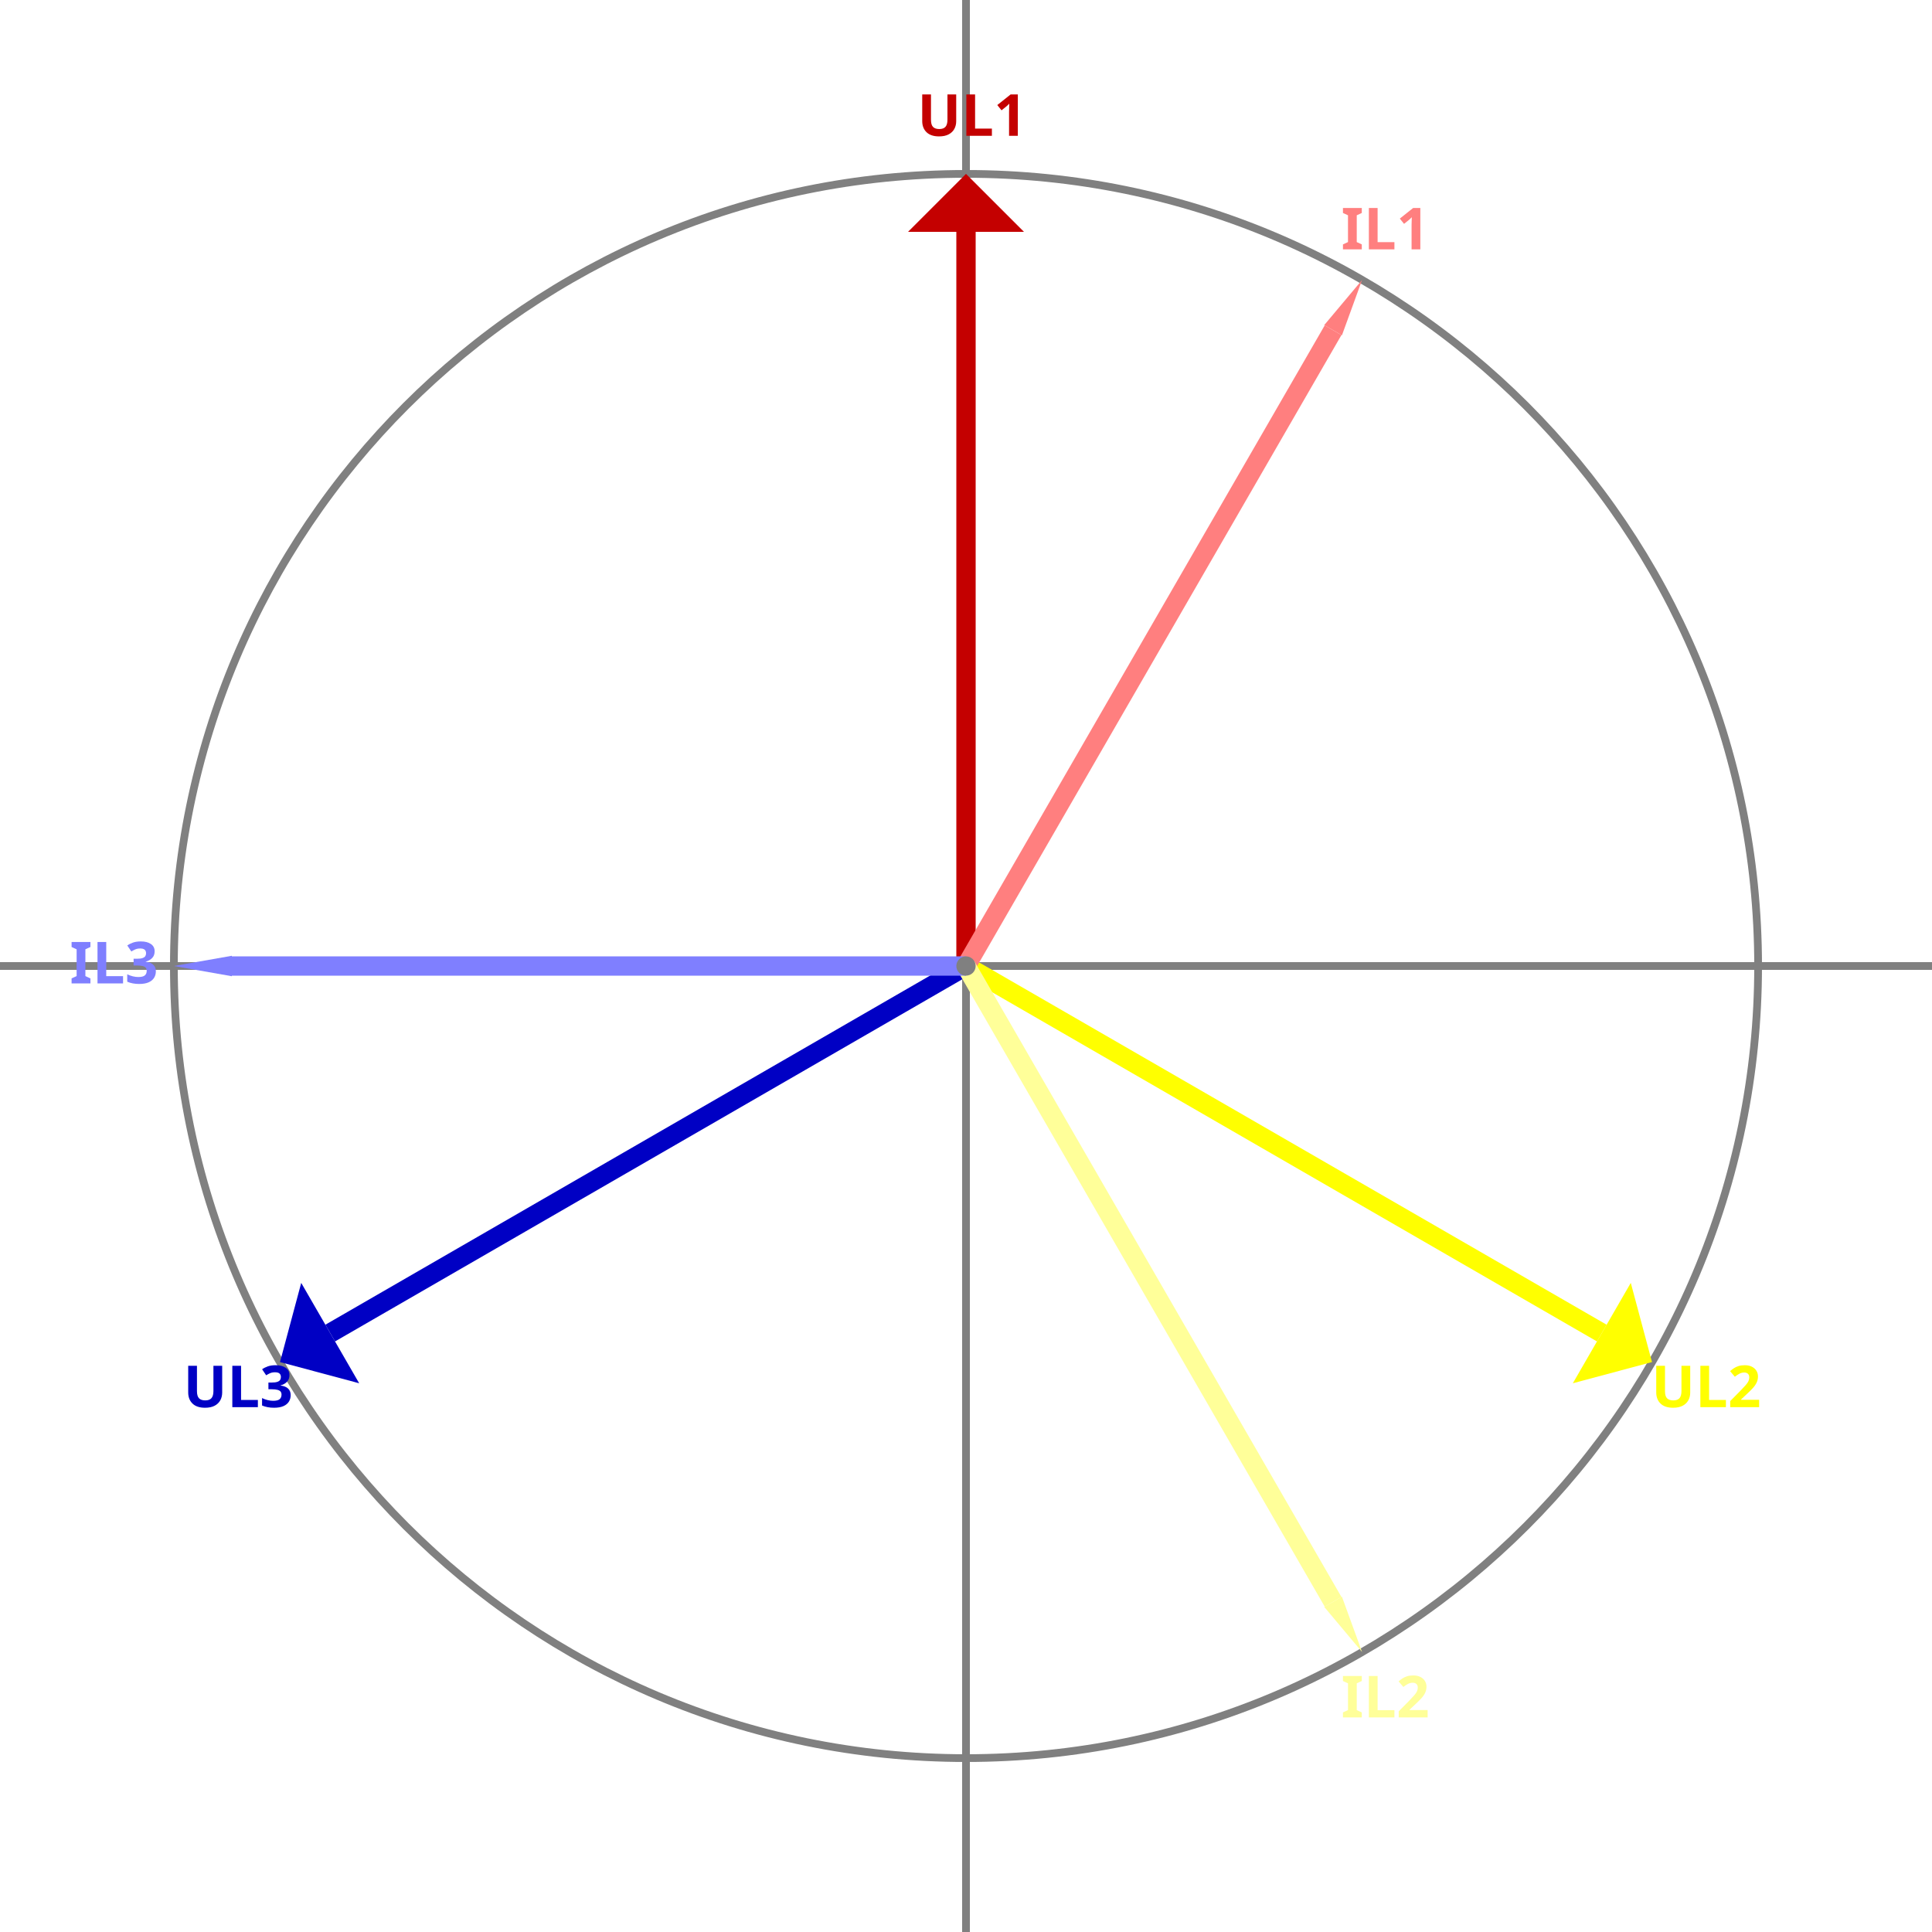
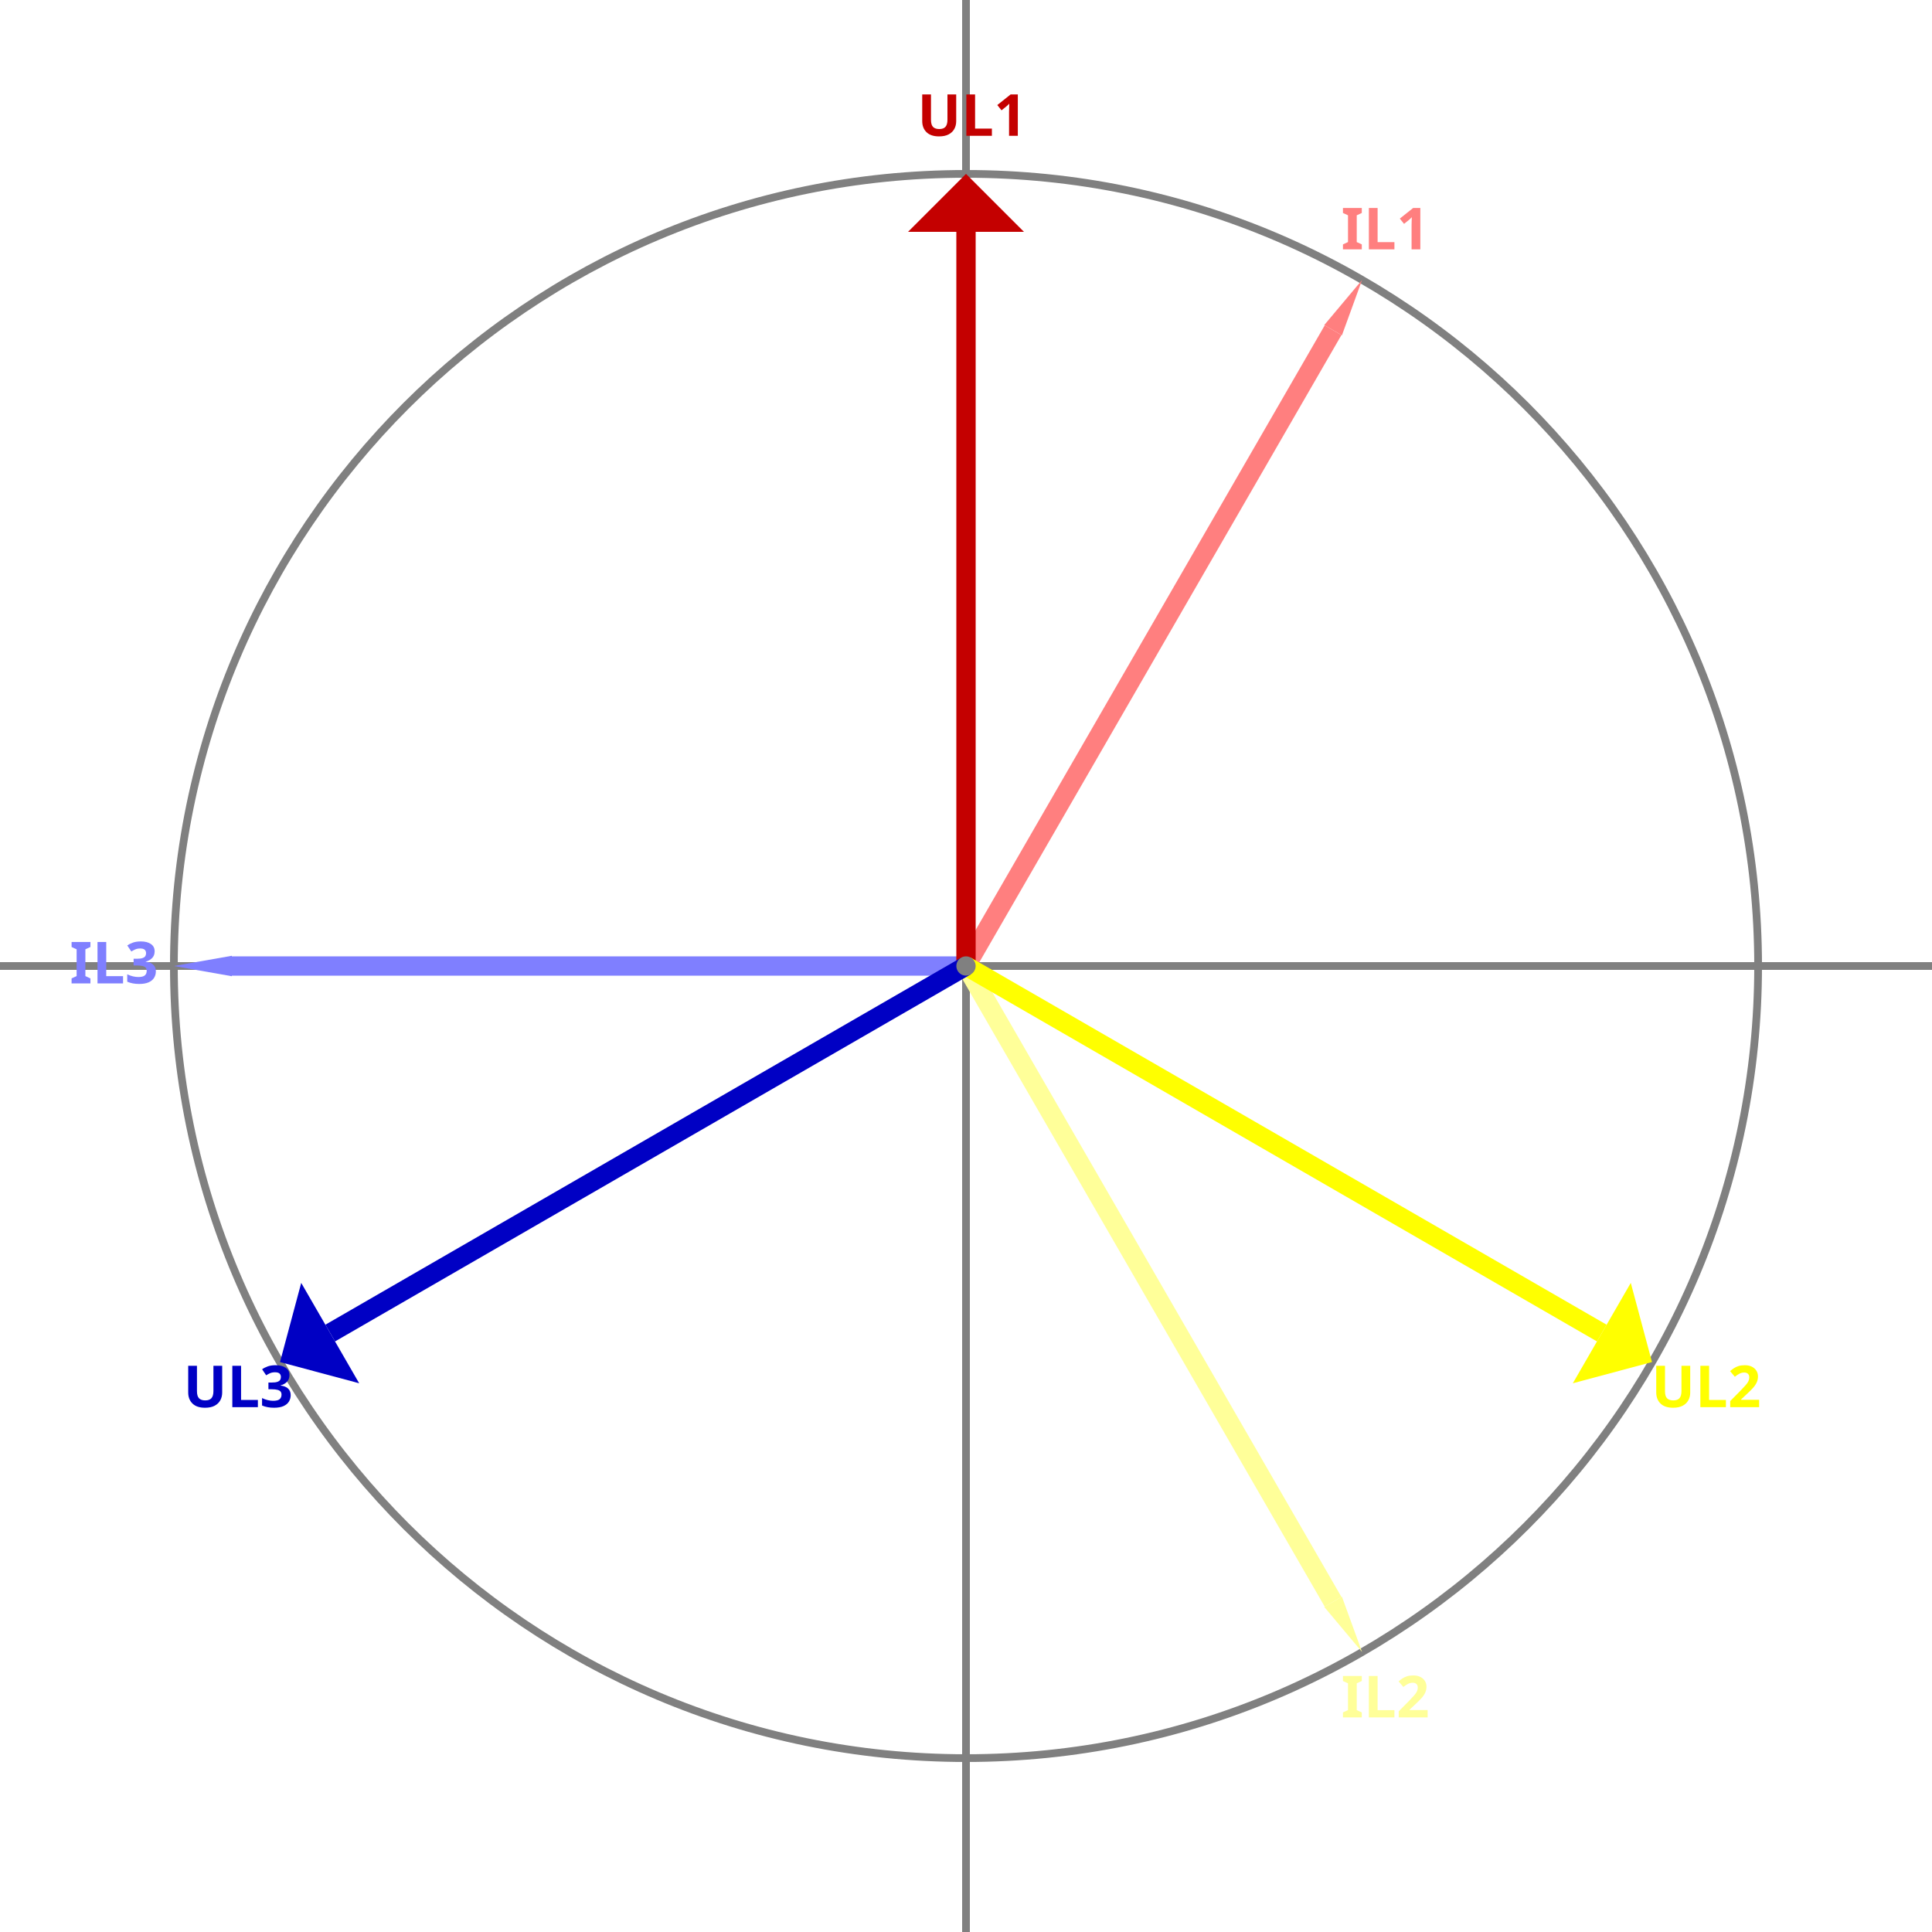
<svg xmlns="http://www.w3.org/2000/svg" width="705.556mm" height="705.556mm" viewBox="0 0 2000 2000" version="1.2" baseProfile="tiny">
  <defs>
</defs>
  <g fill="none" stroke="black" stroke-width="1" fill-rule="evenodd" stroke-linecap="square" stroke-linejoin="bevel">
    <g fill="none" stroke="#808080" stroke-opacity="1" stroke-width="8" stroke-linecap="square" stroke-linejoin="bevel" transform="matrix(1,0,0,1,0,0)" font-family="Sans" font-size="60" font-weight="570" font-style="normal">
      <polyline fill="none" vector-effect="none" points="0,1000 2000,1000 " />
      <polyline fill="none" vector-effect="none" points="1000,0 1000,2000 " />
      <path vector-effect="none" fill-rule="evenodd" d="M1820,1000 C1820,547.127 1452.87,180 1000,180 C547.127,180 180,547.127 180,1000 C180,1452.87 547.127,1820 1000,1820 C1452.87,1820 1820,1452.87 1820,1000 " />
+     </g>
+     <g fill="none" stroke="#ff7f7f" stroke-opacity="1" stroke-width="20" stroke-linecap="square" stroke-linejoin="bevel" transform="matrix(1,0,0,1,0,0)" font-family="Sans" font-size="60" font-weight="570" font-style="normal">
+       <polyline fill="none" vector-effect="none" points="1005,991.34 1375,350.481 " />
+     </g>
+     <g fill="none" stroke="none" transform="matrix(1,0,0,1,0,0)" font-family="Sans" font-size="60" font-weight="570" font-style="normal">
+       <path vector-effect="none" fill-rule="evenodd" d="M1410,289.859 L1389.16,347.11 L1370.84,336.531 L1410,289.859" />
+     </g>
+     <g fill="#ff7f7f" fill-opacity="1" stroke="none" transform="matrix(1,0,0,1,0,0)" font-family="Sans" font-size="60" font-weight="570" font-style="normal">
+       <path vector-effect="none" fill-rule="evenodd" d="M1410,289.859 L1389.16,347.11 L1370.84,336.531" />
+     </g>
+     <g fill="none" stroke="#ffff99" stroke-opacity="1" stroke-width="20" stroke-linecap="square" stroke-linejoin="bevel" transform="matrix(1,0,0,1,0,0)" font-family="Sans" font-size="60" font-weight="570" font-style="normal">
+       <polyline fill="none" vector-effect="none" points="1005,1008.66 1375,1649.52 " />
+     </g>
+     <g fill="none" stroke="none" transform="matrix(1,0,0,1,0,0)" font-family="Sans" font-size="60" font-weight="570" font-style="normal">
+       <path vector-effect="none" fill-rule="evenodd" d="M1410,1710.14 L1370.84,1663.47 L1389.16,1652.89 L1410,1710.14" />
+     </g>
+     <g fill="#ffff99" fill-opacity="1" stroke="none" transform="matrix(1,0,0,1,0,0)" font-family="Sans" font-size="60" font-weight="570" font-style="normal">
+       <path vector-effect="none" fill-rule="evenodd" d="M1410,1710.14 L1370.84,1663.47 L1389.16,1652.89" />
+     </g>
+     <g fill="none" stroke="#7f7fff" stroke-opacity="1" stroke-width="20" stroke-linecap="square" stroke-linejoin="bevel" transform="matrix(1,0,0,1,0,0)" font-family="Sans" font-size="60" font-weight="570" font-style="normal">
+       <polyline fill="none" vector-effect="none" points="990,1000 250,1000 " />
+     </g>
+     <g fill="none" stroke="none" transform="matrix(1,0,0,1,0,0)" font-family="Sans" font-size="60" font-weight="570" font-style="normal">
+       <path vector-effect="none" fill-rule="evenodd" d="M180,1000 L240,989.42 L240,1010.58 L180,1000" />
+     </g>
+     <g fill="#7f7fff" fill-opacity="1" stroke="none" transform="matrix(1,0,0,1,0,0)" font-family="Sans" font-size="60" font-weight="570" font-style="normal">
+       <path vector-effect="none" fill-rule="evenodd" d="M180,1000 L240,989.42 L240,1010.58" />
    </g>
    <g fill="none" stroke="#c40000" stroke-opacity="1" stroke-width="20" stroke-linecap="square" stroke-linejoin="bevel" transform="matrix(1,0,0,1,0,0)" font-family="Sans" font-size="60" font-weight="570" font-style="normal">
      <polyline fill="none" vector-effect="none" points="1000,990 1000,250 " />
    </g>
    <g fill="none" stroke="none" transform="matrix(1,0,0,1,0,0)" font-family="Sans" font-size="60" font-weight="570" font-style="normal">
      <path vector-effect="none" fill-rule="evenodd" d="M1000,180 L1060,240 L940,240 L1000,180" />
    </g>
    <g fill="#c40000" fill-opacity="1" stroke="none" transform="matrix(1,0,0,1,0,0)" font-family="Sans" font-size="60" font-weight="570" font-style="normal">
      <path vector-effect="none" fill-rule="evenodd" d="M1000,180 L1060,240 L940,240" />
    </g>
    <g fill="none" stroke="#ffff00" stroke-opacity="1" stroke-width="20" stroke-linecap="square" stroke-linejoin="bevel" transform="matrix(1,0,0,1,0,0)" font-family="Sans" font-size="60" font-weight="570" font-style="normal">
      <polyline fill="none" vector-effect="none" points="1008.66,1005 1649.52,1375 " />
    </g>
    <g fill="none" stroke="none" transform="matrix(1,0,0,1,0,0)" font-family="Sans" font-size="60" font-weight="570" font-style="normal">
      <path vector-effect="none" fill-rule="evenodd" d="M1710.14,1410 L1628.18,1431.96 L1688.18,1328.04 L1710.14,1410" />
    </g>
    <g fill="#ffff00" fill-opacity="1" stroke="none" transform="matrix(1,0,0,1,0,0)" font-family="Sans" font-size="60" font-weight="570" font-style="normal">
      <path vector-effect="none" fill-rule="evenodd" d="M1710.14,1410 L1628.18,1431.96 L1688.18,1328.04" />
    </g>
    <g fill="none" stroke="#0000c4" stroke-opacity="1" stroke-width="20" stroke-linecap="square" stroke-linejoin="bevel" transform="matrix(1,0,0,1,0,0)" font-family="Sans" font-size="60" font-weight="570" font-style="normal">
      <polyline fill="none" vector-effect="none" points="991.34,1005 350.481,1375 " />
    </g>
    <g fill="none" stroke="none" transform="matrix(1,0,0,1,0,0)" font-family="Sans" font-size="60" font-weight="570" font-style="normal">
      <path vector-effect="none" fill-rule="evenodd" d="M289.859,1410 L311.821,1328.04 L371.821,1431.96 L289.859,1410" />
    </g>
    <g fill="#0000c4" fill-opacity="1" stroke="none" transform="matrix(1,0,0,1,0,0)" font-family="Sans" font-size="60" font-weight="570" font-style="normal">
      <path vector-effect="none" fill-rule="evenodd" d="M289.859,1410 L311.821,1328.04 L371.821,1431.96" />
    </g>
-     <g fill="none" stroke="#ff7f7f" stroke-opacity="1" stroke-width="20" stroke-linecap="square" stroke-linejoin="bevel" transform="matrix(1,0,0,1,0,0)" font-family="Sans" font-size="60" font-weight="570" font-style="normal">
-       <polyline fill="none" vector-effect="none" points="1005,991.34 1375,350.481 " />
-     </g>
-     <g fill="none" stroke="none" transform="matrix(1,0,0,1,0,0)" font-family="Sans" font-size="60" font-weight="570" font-style="normal">
-       <path vector-effect="none" fill-rule="evenodd" d="M1410,289.859 L1389.16,347.11 L1370.84,336.531 L1410,289.859" />
-     </g>
-     <g fill="#ff7f7f" fill-opacity="1" stroke="none" transform="matrix(1,0,0,1,0,0)" font-family="Sans" font-size="60" font-weight="570" font-style="normal">
-       <path vector-effect="none" fill-rule="evenodd" d="M1410,289.859 L1389.16,347.11 L1370.84,336.531" />
-     </g>
-     <g fill="none" stroke="#ffff99" stroke-opacity="1" stroke-width="20" stroke-linecap="square" stroke-linejoin="bevel" transform="matrix(1,0,0,1,0,0)" font-family="Sans" font-size="60" font-weight="570" font-style="normal">
-       <polyline fill="none" vector-effect="none" points="1005,1008.66 1375,1649.52 " />
-     </g>
-     <g fill="none" stroke="none" transform="matrix(1,0,0,1,0,0)" font-family="Sans" font-size="60" font-weight="570" font-style="normal">
-       <path vector-effect="none" fill-rule="evenodd" d="M1410,1710.14 L1370.84,1663.47 L1389.16,1652.89 L1410,1710.14" />
-     </g>
-     <g fill="#ffff99" fill-opacity="1" stroke="none" transform="matrix(1,0,0,1,0,0)" font-family="Sans" font-size="60" font-weight="570" font-style="normal">
-       <path vector-effect="none" fill-rule="evenodd" d="M1410,1710.14 L1370.84,1663.47 L1389.16,1652.89" />
-     </g>
-     <g fill="none" stroke="#7f7fff" stroke-opacity="1" stroke-width="20" stroke-linecap="square" stroke-linejoin="bevel" transform="matrix(1,0,0,1,0,0)" font-family="Sans" font-size="60" font-weight="570" font-style="normal">
-       <polyline fill="none" vector-effect="none" points="990,1000 250,1000 " />
-     </g>
-     <g fill="none" stroke="none" transform="matrix(1,0,0,1,0,0)" font-family="Sans" font-size="60" font-weight="570" font-style="normal">
-       <path vector-effect="none" fill-rule="evenodd" d="M180,1000 L240,989.42 L240,1010.58 L180,1000" />
-     </g>
-     <g fill="#7f7fff" fill-opacity="1" stroke="none" transform="matrix(1,0,0,1,0,0)" font-family="Sans" font-size="60" font-weight="570" font-style="normal">
-       <path vector-effect="none" fill-rule="evenodd" d="M180,1000 L240,989.42 L240,1010.58" />
-     </g>
    <g fill="none" stroke="#c40000" stroke-opacity="1" stroke-width="1" stroke-linecap="square" stroke-linejoin="bevel" transform="matrix(1,0,0,1,0,0)" font-family="Sans" font-size="60" font-weight="570" font-style="normal">
      <text fill="#c40000" fill-opacity="1" stroke="none" xml:space="preserve" x="949.594" y="140.6" font-family="Sans" font-size="60" font-weight="570" font-style="normal">UL1</text>
    </g>
    <g fill="none" stroke="#ffff00" stroke-opacity="1" stroke-width="1" stroke-linecap="square" stroke-linejoin="bevel" transform="matrix(1,0,0,1,0,0)" font-family="Sans" font-size="60" font-weight="570" font-style="normal">
      <text fill="#ffff00" fill-opacity="1" stroke="none" xml:space="preserve" x="1709.44" y="1456.7" font-family="Sans" font-size="60" font-weight="570" font-style="normal">UL2</text>
    </g>
    <g fill="none" stroke="#0000c4" stroke-opacity="1" stroke-width="1" stroke-linecap="square" stroke-linejoin="bevel" transform="matrix(1,0,0,1,0,0)" font-family="Sans" font-size="60" font-weight="570" font-style="normal">
      <text fill="#0000c4" fill-opacity="1" stroke="none" xml:space="preserve" x="189.734" y="1456.7" font-family="Sans" font-size="60" font-weight="570" font-style="normal">UL3</text>
    </g>
    <g fill="none" stroke="#ff7f7f" stroke-opacity="1" stroke-width="1" stroke-linecap="square" stroke-linejoin="bevel" transform="matrix(1,0,0,1,0,0)" font-family="Sans" font-size="60" font-weight="570" font-style="normal">
      <text fill="#ff7f7f" fill-opacity="1" stroke="none" xml:space="preserve" x="1388.3" y="258.149" font-family="Sans" font-size="60" font-weight="570" font-style="normal">IL1</text>
    </g>
    <g fill="none" stroke="#ffff99" stroke-opacity="1" stroke-width="1" stroke-linecap="square" stroke-linejoin="bevel" transform="matrix(1,0,0,1,0,0)" font-family="Sans" font-size="60" font-weight="570" font-style="normal">
      <text fill="#ffff99" fill-opacity="1" stroke="none" xml:space="preserve" x="1388.3" y="1777.85" font-family="Sans" font-size="60" font-weight="570" font-style="normal">IL2</text>
    </g>
    <g fill="none" stroke="#7f7fff" stroke-opacity="1" stroke-width="1" stroke-linecap="square" stroke-linejoin="bevel" transform="matrix(1,0,0,1,0,0)" font-family="Sans" font-size="60" font-weight="570" font-style="normal">
      <text fill="#7f7fff" fill-opacity="1" stroke="none" xml:space="preserve" x="72.188" y="1018" font-family="Sans" font-size="60" font-weight="570" font-style="normal">IL3</text>
    </g>
    <g fill="#808080" fill-opacity="1" stroke="none" transform="matrix(1,0,0,1,0,0)" font-family="Sans" font-size="60" font-weight="570" font-style="normal">
      <circle cx="1000" cy="1000" r="10" />
    </g>
  </g>
</svg>
